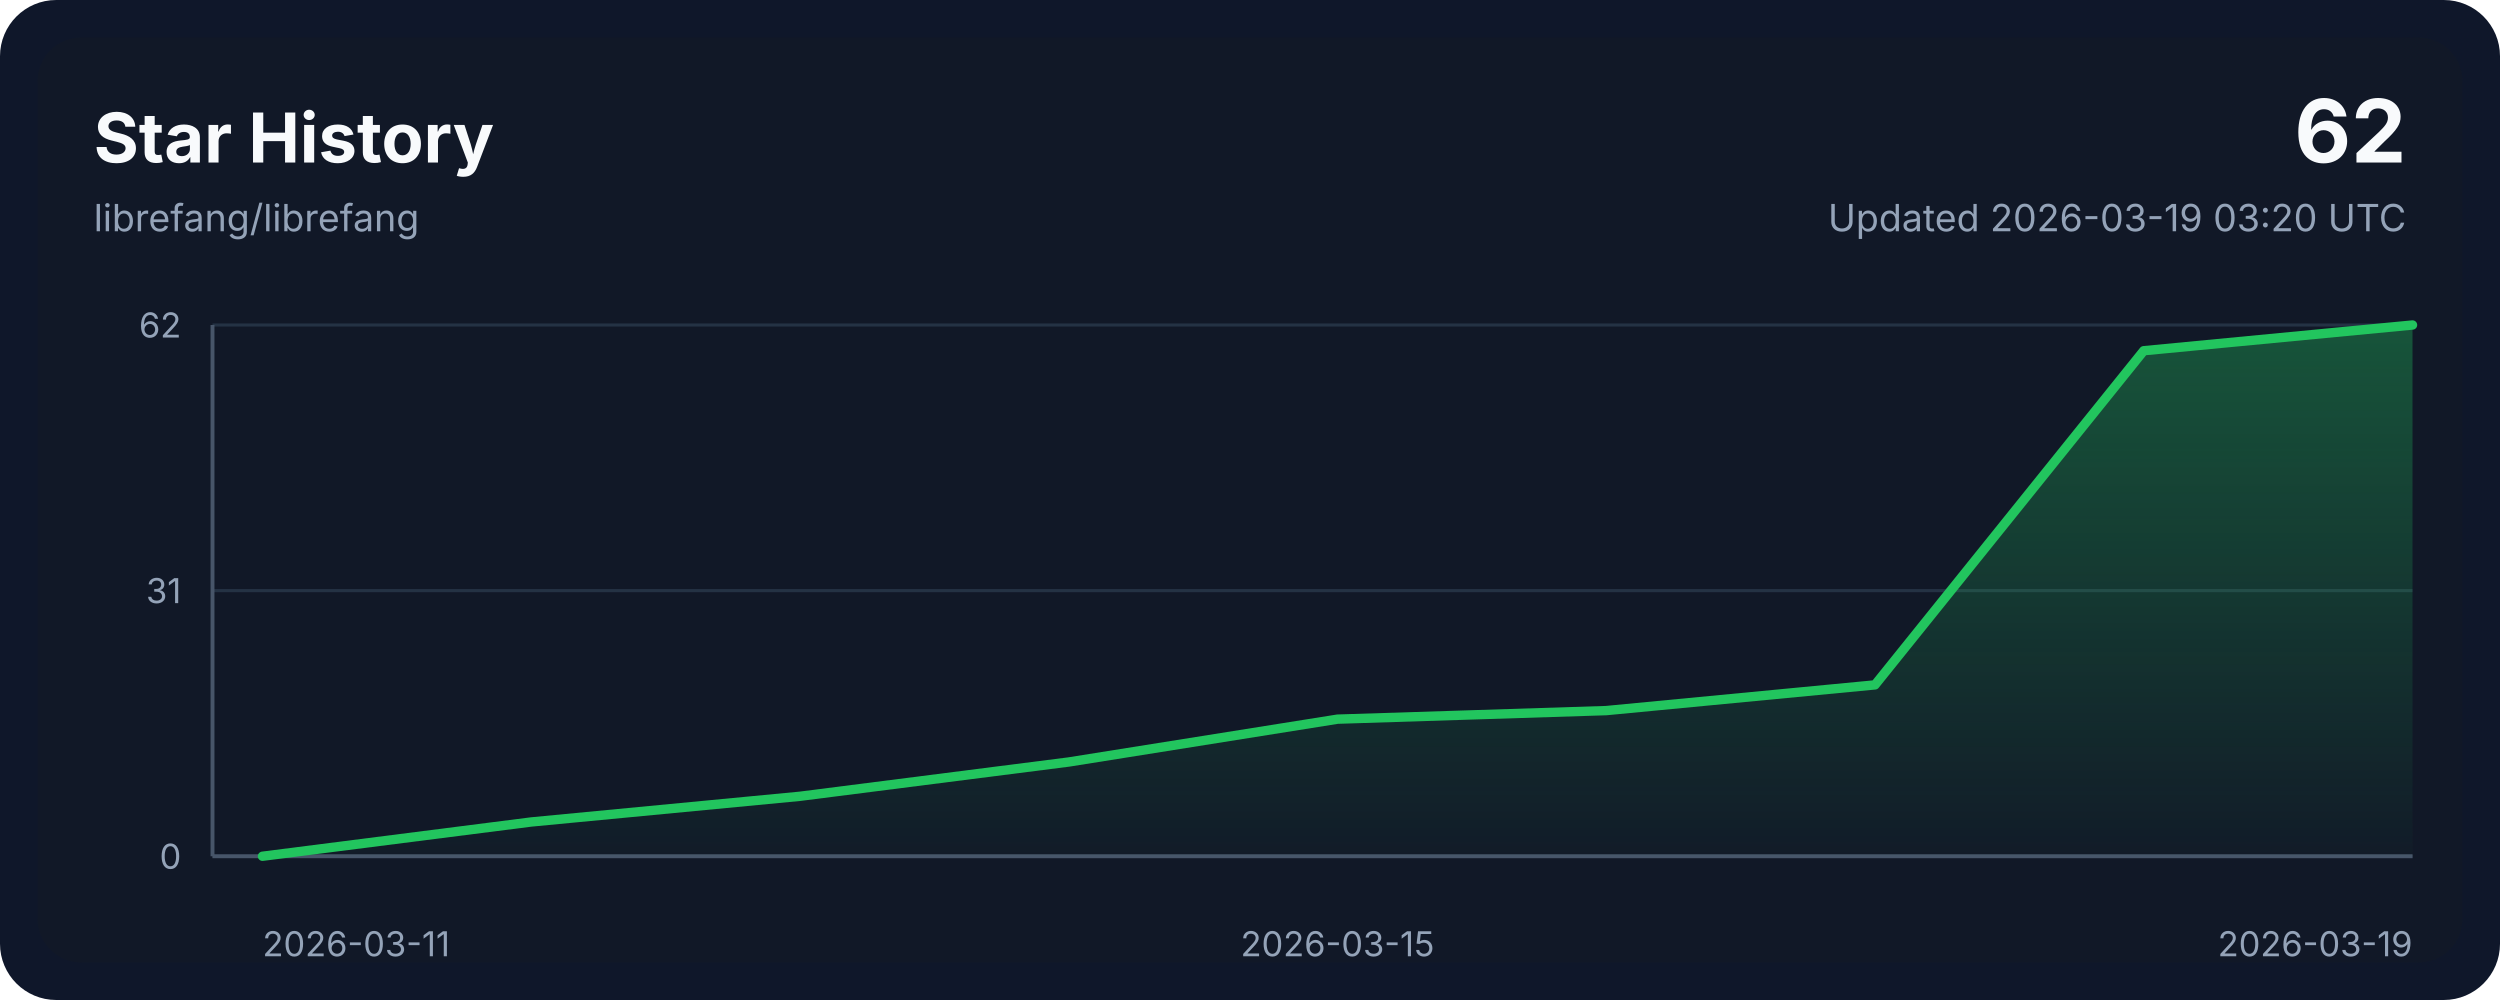
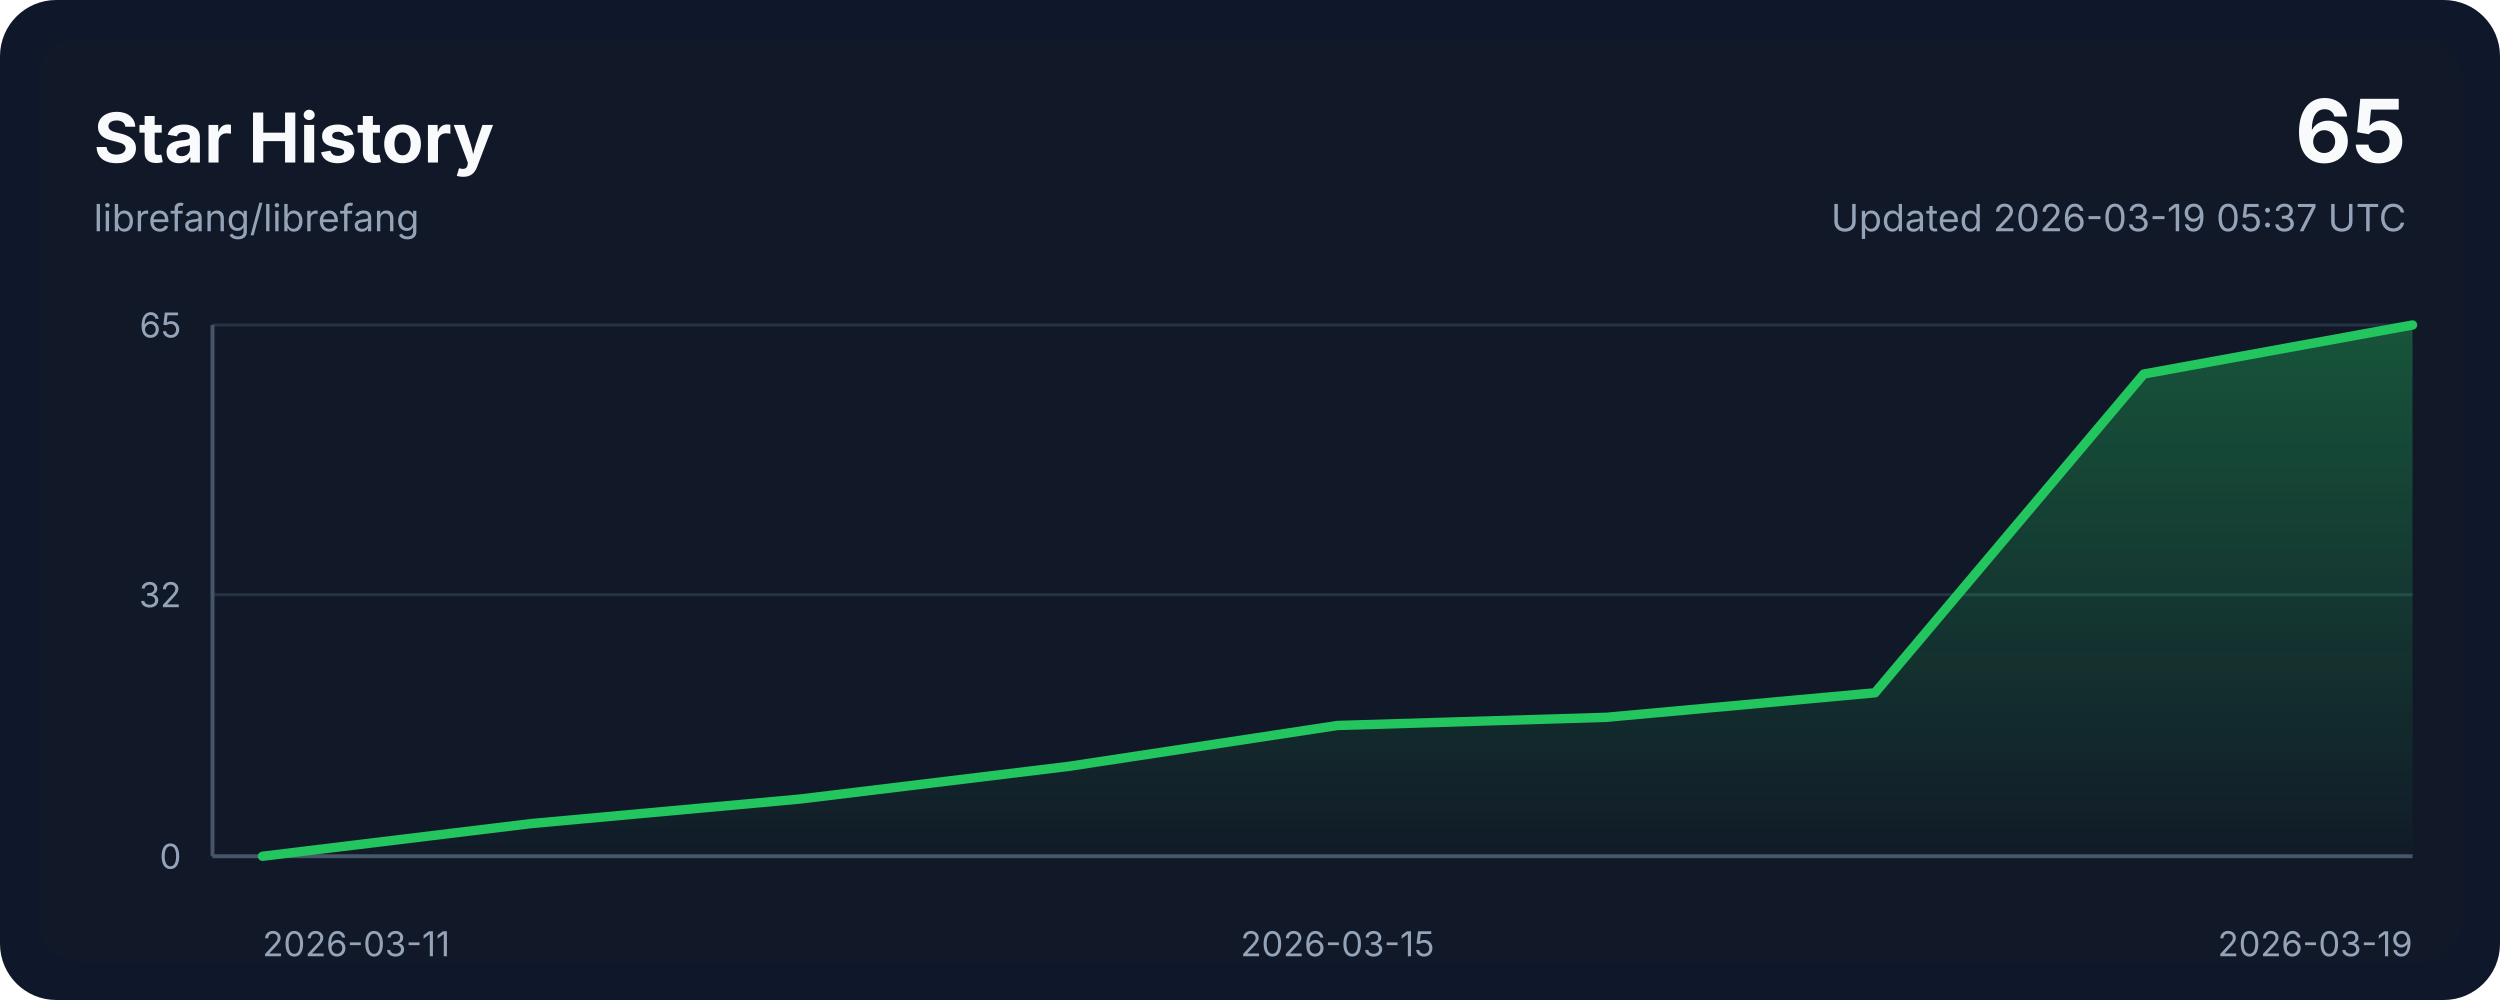
<svg xmlns="http://www.w3.org/2000/svg" width="800" height="320" viewBox="0 0 800 320" role="img" aria-labelledby="title desc">
  <style>
    .bg { fill: #0f172a; }
    .panel { fill: #111827; }
    .grid { stroke: #243244; stroke-width: 1; }
    .axis { stroke: #475569; stroke-width: 1.25; }
    .line { fill: none; stroke: #22c55e; stroke-width: 3; stroke-linecap: round; stroke-linejoin: round; }
    .area { fill: url(#areaGradient); }
    .title { font: 700 22px ui-sans-serif, system-ui, -apple-system, sans-serif; fill: #f8fafc; }
    .subtitle { font: 400 12px ui-sans-serif, system-ui, -apple-system, sans-serif; fill: #94a3b8; }
    .axis-label { font: 400 11px ui-sans-serif, system-ui, -apple-system, sans-serif; fill: #94a3b8; }
    .value { font: 700 28px ui-sans-serif, system-ui, -apple-system, sans-serif; fill: #f8fafc; }
  </style>
  <defs>
    <linearGradient id="areaGradient" x1="0" x2="0" y1="0" y2="1">
      <stop offset="0%" stop-color="#22c55e" stop-opacity="0.35" />
      <stop offset="100%" stop-color="#22c55e" stop-opacity="0.02" />
    </linearGradient>
  </defs>
  <rect width="800" height="320" rx="18" class="bg" />
  <rect x="12" y="12" width="776" height="296" rx="14" class="panel" />
  <text x="30" y="52" class="title">Star History</text>
  <text x="30" y="74" class="subtitle">librefang/librefang</text>
-   <text x="770" y="52" class="value" text-anchor="end">62</text>
-   <text x="770" y="74" class="subtitle" text-anchor="end">Updated 2026-03-19 03:20 UTC</text>
+   <text x="770" y="52" class="value" text-anchor="end">65</text>
+   <text x="770" y="74" class="subtitle" text-anchor="end">Updated 2026-03-19 05:37 UTC</text>
  <line x1="68" y1="274.00" x2="772" y2="274.00" class="grid" />
-   <line x1="68" y1="189.00" x2="772" y2="189.00" class="grid" />
+   <line x1="68" y1="190.31" x2="772" y2="190.31" class="grid" />
  <line x1="68" y1="104.00" x2="772" y2="104.00" class="grid" />
  <line x1="68" y1="274" x2="772" y2="274" class="axis" />
  <line x1="68" y1="104" x2="68" y2="274" class="axis" />
-   <path d="M 84,274 L 84.00,274.00 L 170.00,263.03 L 256.00,254.81 L 342.00,243.84 L 428.00,230.13 L 514.00,227.39 L 600.00,219.16 L 686.00,112.23 L 772.00,104.00 L 772,274 Z" class="area" />
-   <polyline points="84.00,274.00 170.00,263.03 256.00,254.81 342.00,243.84 428.00,230.13 514.00,227.39 600.00,219.16 686.00,112.23 772.00,104.00" class="line" />
+   <path d="M 84,274 L 84.00,274.00 L 170.00,263.54 L 256.00,255.69 L 342.00,245.23 L 428.00,232.15 L 514.00,229.54 L 600.00,221.69 L 686.00,119.69 L 772.00,104.00 L 772,274 Z" class="area" />
+   <polyline points="84.00,274.00 170.00,263.54 256.00,255.69 342.00,245.23 428.00,232.15 514.00,229.54 600.00,221.69 686.00,119.69 772.00,104.00" class="line" />
  <text x="84.00" y="306" class="axis-label" text-anchor="start">2026-03-11</text>
  <text x="428.00" y="306" class="axis-label" text-anchor="middle">2026-03-15</text>
  <text x="772.00" y="306" class="axis-label" text-anchor="end">2026-03-19</text>
  <text x="58" y="278.00" class="axis-label" text-anchor="end">0</text>
-   <text x="58" y="193.00" class="axis-label" text-anchor="end">31</text>
-   <text x="58" y="108.00" class="axis-label" text-anchor="end">62</text>
+   <text x="58" y="194.31" class="axis-label" text-anchor="end">32</text>
+   <text x="58" y="108.00" class="axis-label" text-anchor="end">65</text>
</svg>
